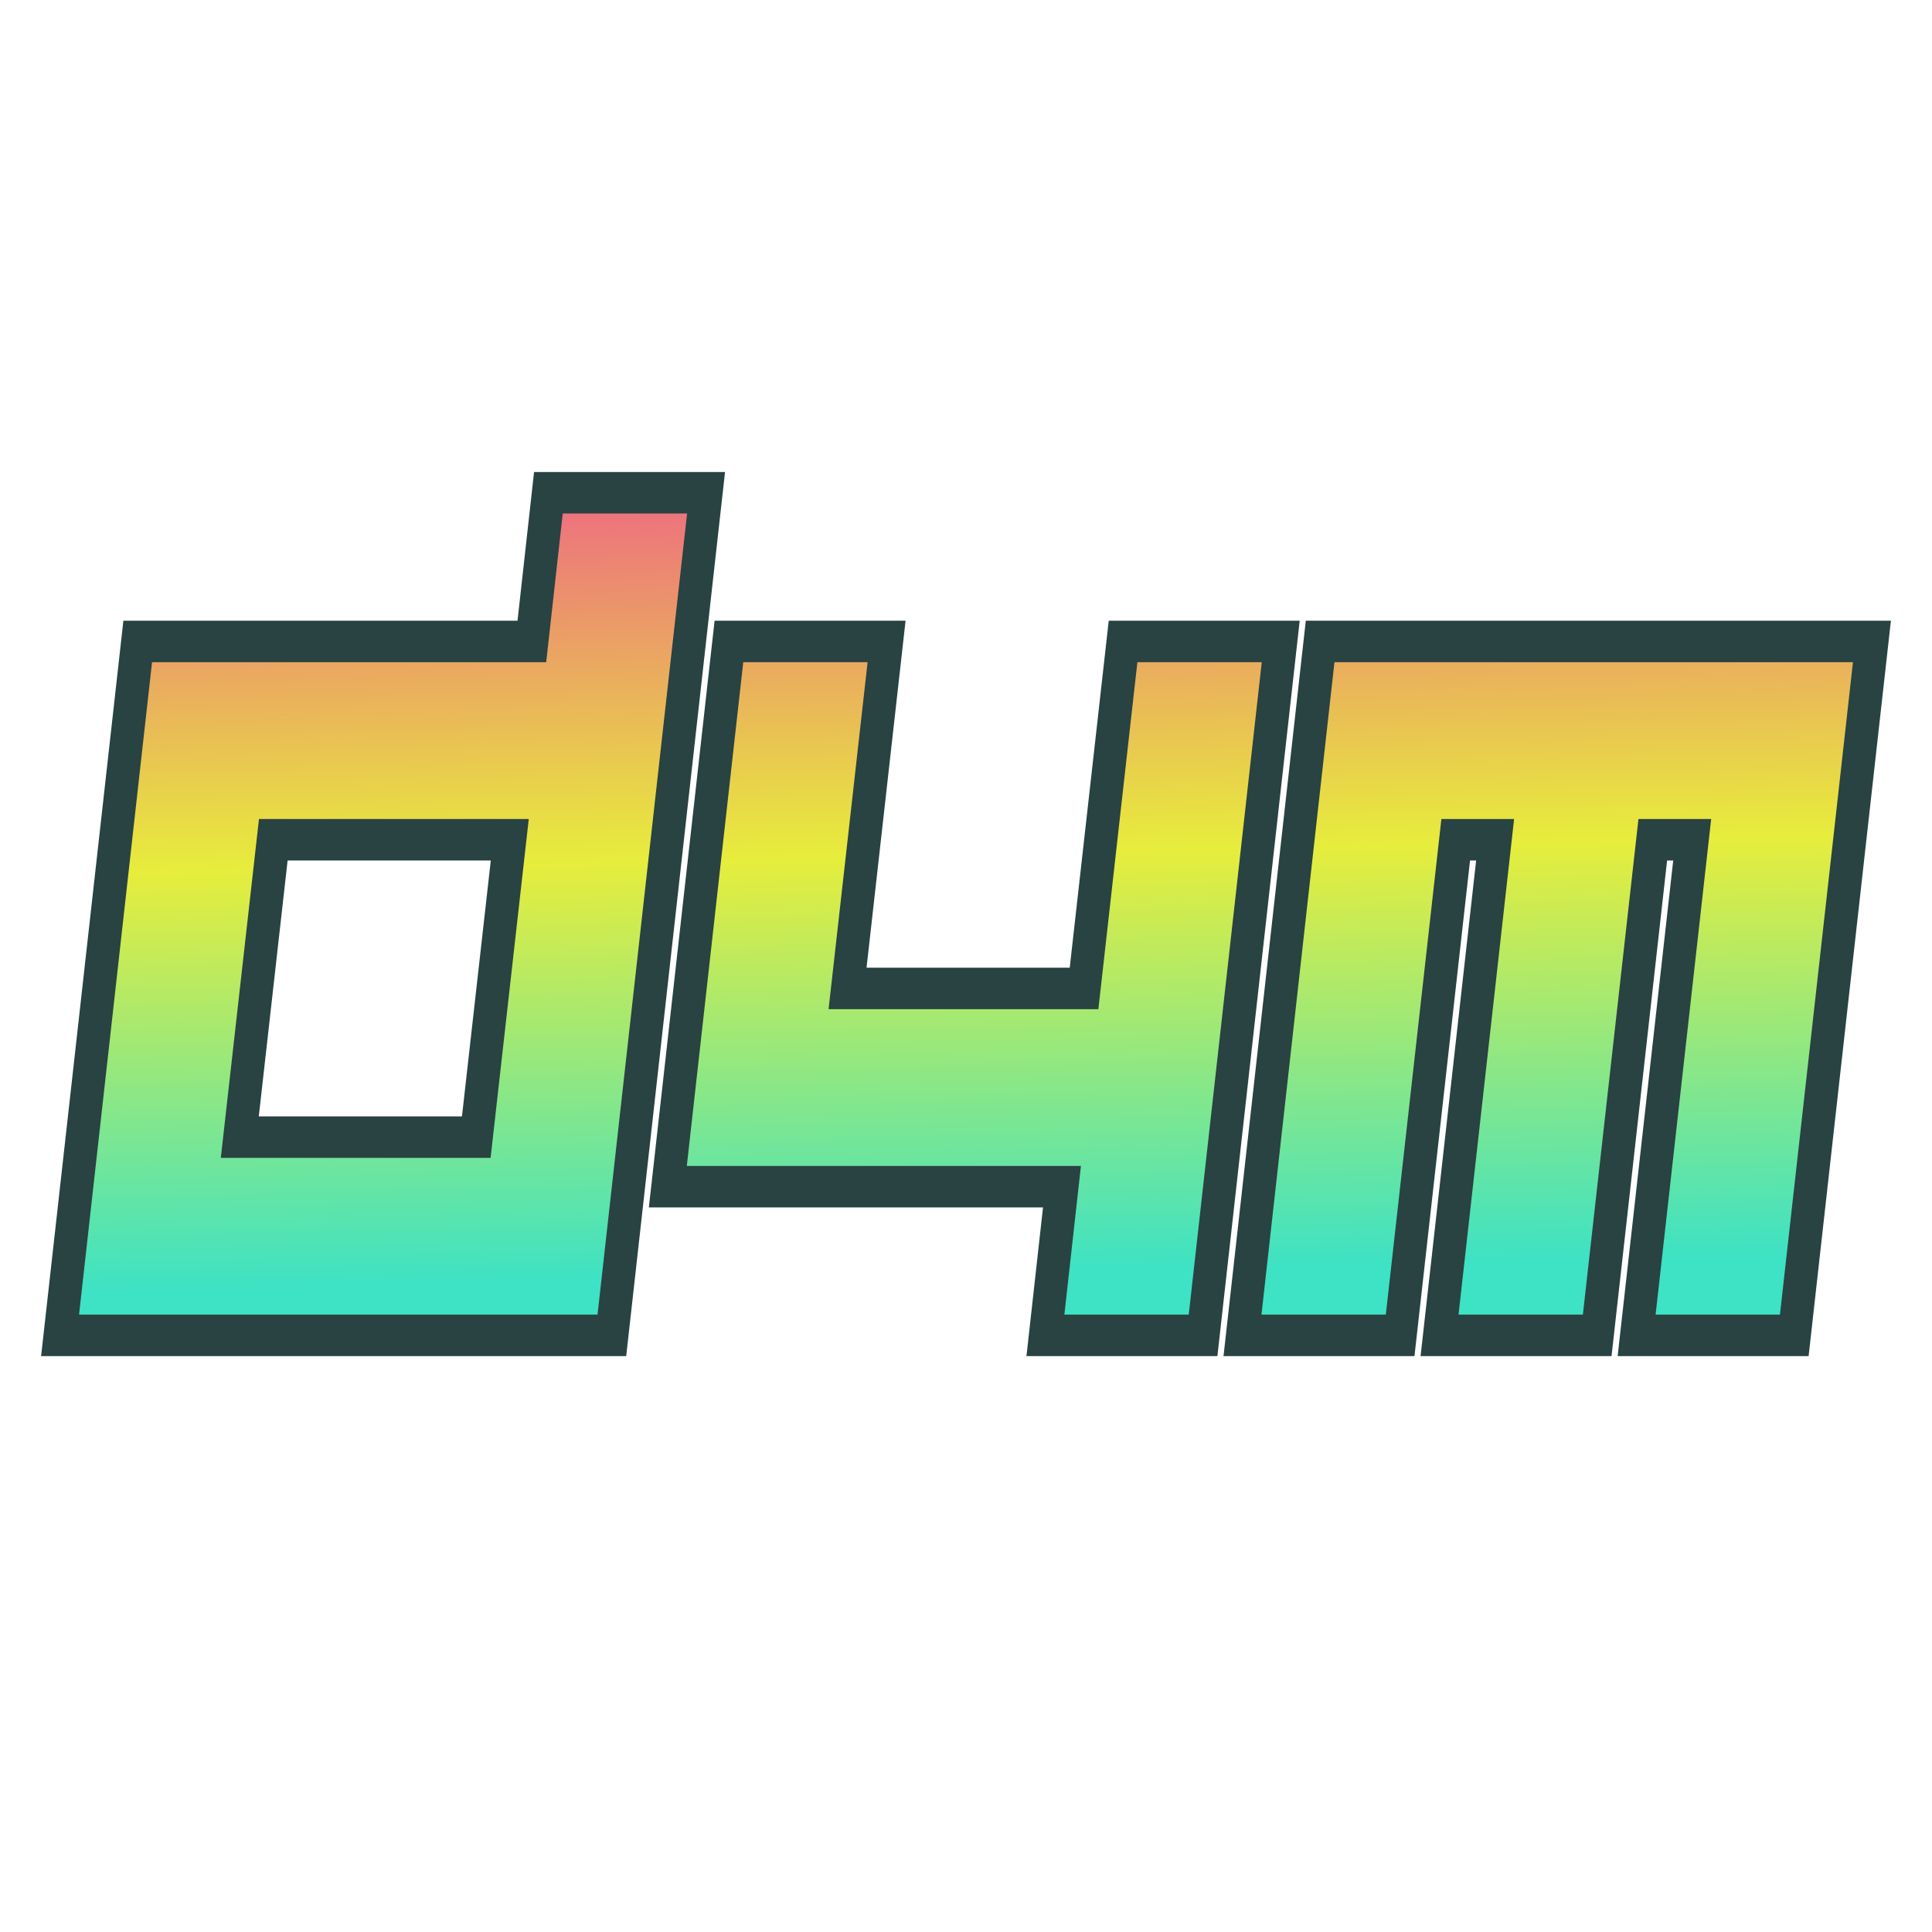
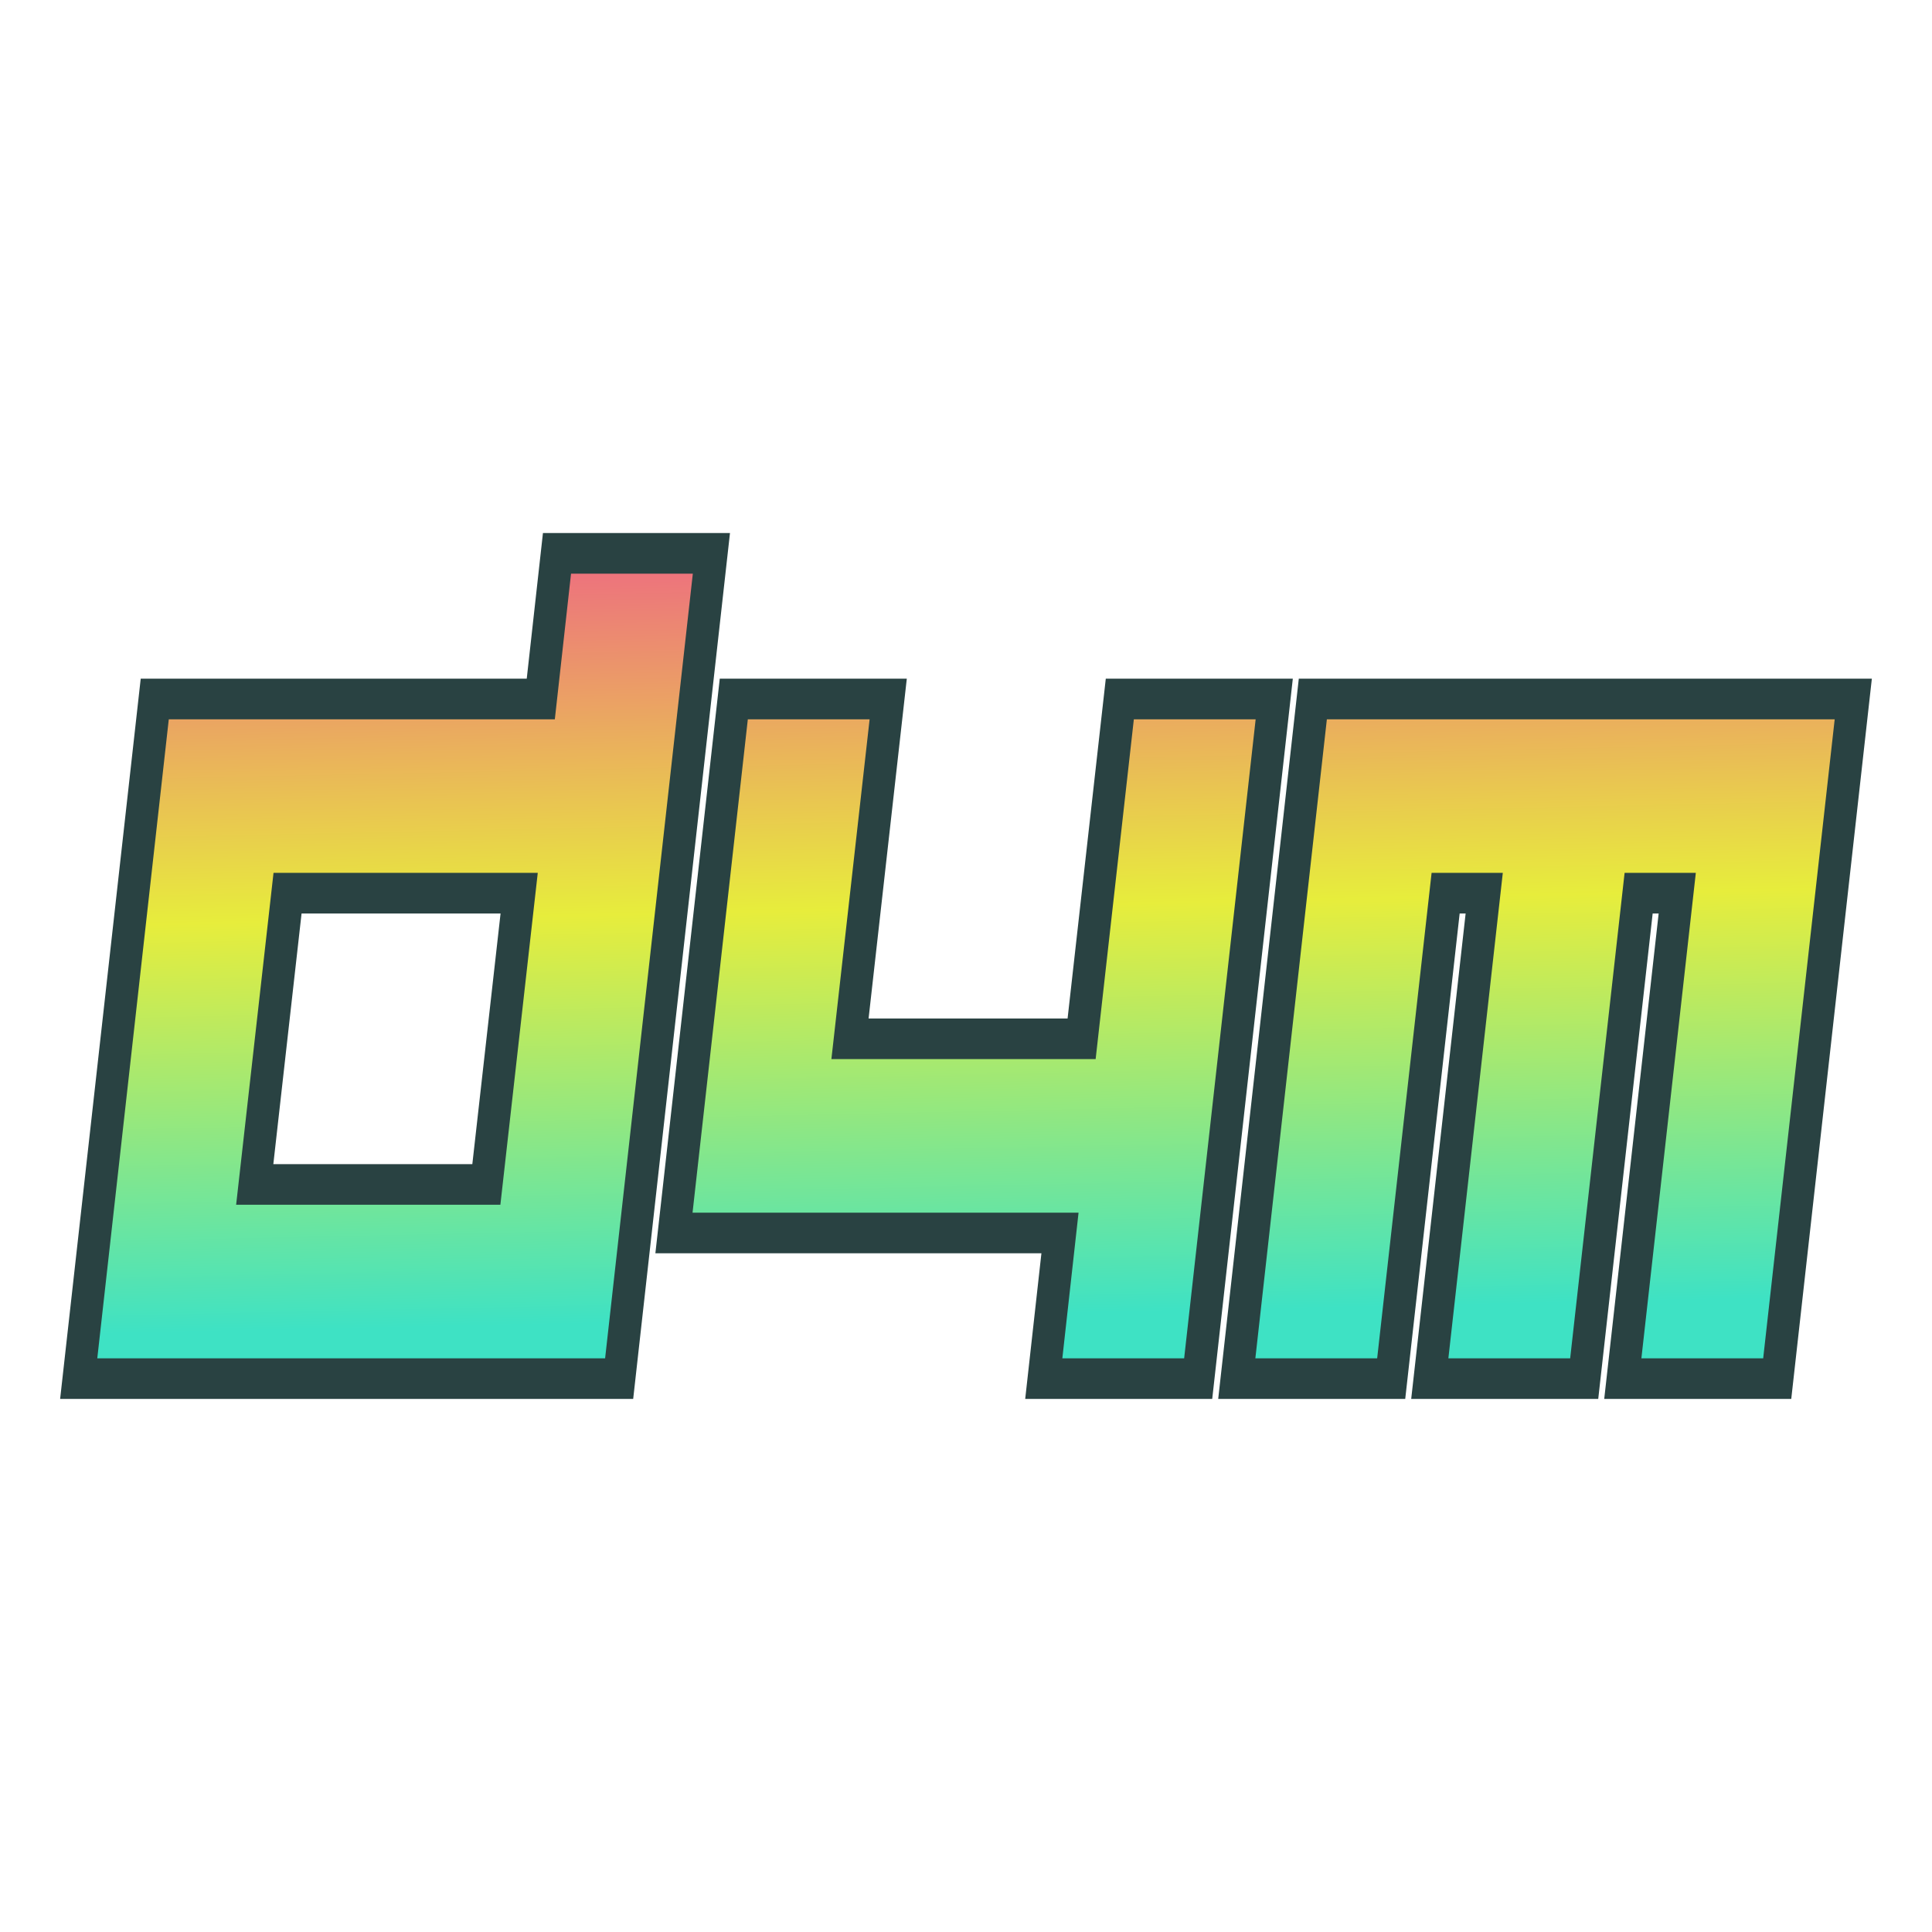
- <svg xmlns="http://www.w3.org/2000/svg" xmlns:xlink="http://www.w3.org/1999/xlink" width="256mm" height="256mm" viewBox="0 0 256 256" version="1.1" id="svg5">
+ <svg xmlns="http://www.w3.org/2000/svg" xmlns:xlink="http://www.w3.org/1999/xlink" width="128" height="128" viewBox="0 0 33.867 33.867" version="1.1" id="svg5">
  <defs id="defs2">
    <linearGradient id="linearGradient977">
      <stop style="stop-color:#ee5c89;stop-opacity:1;" offset="0" id="stop973" />
      <stop style="stop-color:#e7ed3c;stop-opacity:1;" offset="0.5" id="stop3885" />
      <stop style="stop-color:#3ee2c4;stop-opacity:1;" offset="1" id="stop975" />
    </linearGradient>
    <linearGradient xlink:href="#linearGradient977" id="linearGradient979" x1="138.497" y1="57.11" x2="140.17" y2="155.664" gradientUnits="userSpaceOnUse" gradientTransform="translate(7.813815,-5.546606)" />
+     <linearGradient xlink:href="#linearGradient977" id="linearGradient138" gradientUnits="userSpaceOnUse" gradientTransform="translate(7.813815,-5.546606)" x1="138.497" y1="57.11" x2="140.17" y2="155.664" />
+     <linearGradient xlink:href="#linearGradient977" id="linearGradient140" gradientUnits="userSpaceOnUse" gradientTransform="translate(7.813815,-5.546606)" x1="138.497" y1="57.11" x2="140.17" y2="155.664" />
+     <linearGradient xlink:href="#linearGradient977" id="linearGradient142" gradientUnits="userSpaceOnUse" gradientTransform="translate(7.813815,-5.546606)" x1="138.497" y1="57.11" x2="140.17" y2="155.664" />
  </defs>
  <g id="layer1">
-     <g aria-label="d4m" transform="scale(0.8917343,1.12141)" id="text186" style="font-style:italic;font-size:119.944px;font-family:'Noto Sans Grantha';-inkscape-font-specification:'Noto Sans Grantha Italic';fill:url(#linearGradient979);stroke:#294242;stroke-width:4.9;stroke-opacity:1;stroke-dasharray:none">
-       <path d="m 40.61,99.223 -4.978,35.14 H 70.772 L 75.75,99.223 Z M 20.463,75.796 H 79.03 L 81.489,58.226 H 104.916 L 90.919,157.789 H 8.926 Z" style="font-family:'Corporation Games';-inkscape-font-specification:'Corporation Games Italic';stroke:#294242;stroke-opacity:1;stroke-width:4.9;stroke-dasharray:none" id="path16257" />
-       <path d="m 166.879,75.796 h 23.427 l -11.538,81.993 h -23.427 l 2.46,-17.57 H 99.235 l 9.078,-64.423 h 23.427 l -5.798,40.996 h 35.14 z" style="font-family:'Corporation Games';-inkscape-font-specification:'Corporation Games Italic';stroke:#294242;stroke-opacity:1;stroke-width:4.9;stroke-dasharray:none" id="path16259" />
-       <path d="m 216.309,99.223 -8.258,58.566 h -23.427 l 11.538,-81.993 h 81.993 l -11.538,81.993 h -23.427 l 8.258,-58.566 h -5.857 l -8.258,58.566 h -23.427 l 8.258,-58.566 z" style="font-family:'Corporation Games';-inkscape-font-specification:'Corporation Games Italic';stroke:#294242;stroke-opacity:1;stroke-width:4.9;stroke-dasharray:none" id="path16261" />
+     <g aria-label="d4m" transform="matrix(0.1155418,0,0,0.1453009,0.3484022,1.239739)" id="text186" style="font-style:italic;font-size:119.944px;font-family:'Noto Sans Grantha';-inkscape-font-specification:'Noto Sans Grantha Italic';fill:url(#linearGradient979);stroke:#294242;stroke-width:4.9;stroke-dasharray:none;stroke-opacity:1">
+       <path d="m 40.61,99.223 -4.978,35.14 H 70.772 L 75.75,99.223 Z M 20.463,75.796 H 79.03 L 81.489,58.226 H 104.916 L 90.919,157.789 H 8.926 Z" style="font-family:'Corporation Games';-inkscape-font-specification:'Corporation Games Italic';fill:url(#linearGradient138);stroke:#294242;stroke-width:4.9;stroke-dasharray:none;stroke-opacity:1" id="path16257" />
+       <path d="m 166.879,75.796 h 23.427 l -11.538,81.993 h -23.427 l 2.46,-17.57 H 99.235 l 9.078,-64.423 h 23.427 l -5.798,40.996 h 35.14 z" style="font-family:'Corporation Games';-inkscape-font-specification:'Corporation Games Italic';fill:url(#linearGradient140);stroke:#294242;stroke-width:4.9;stroke-dasharray:none;stroke-opacity:1" id="path16259" />
+       <path d="m 216.309,99.223 -8.258,58.566 h -23.427 l 11.538,-81.993 h 81.993 l -11.538,81.993 h -23.427 l 8.258,-58.566 h -5.857 l -8.258,58.566 h -23.427 l 8.258,-58.566 z" style="font-family:'Corporation Games';-inkscape-font-specification:'Corporation Games Italic';fill:url(#linearGradient142);stroke:#294242;stroke-width:4.9;stroke-dasharray:none;stroke-opacity:1" id="path16261" />
    </g>
  </g>
</svg>
